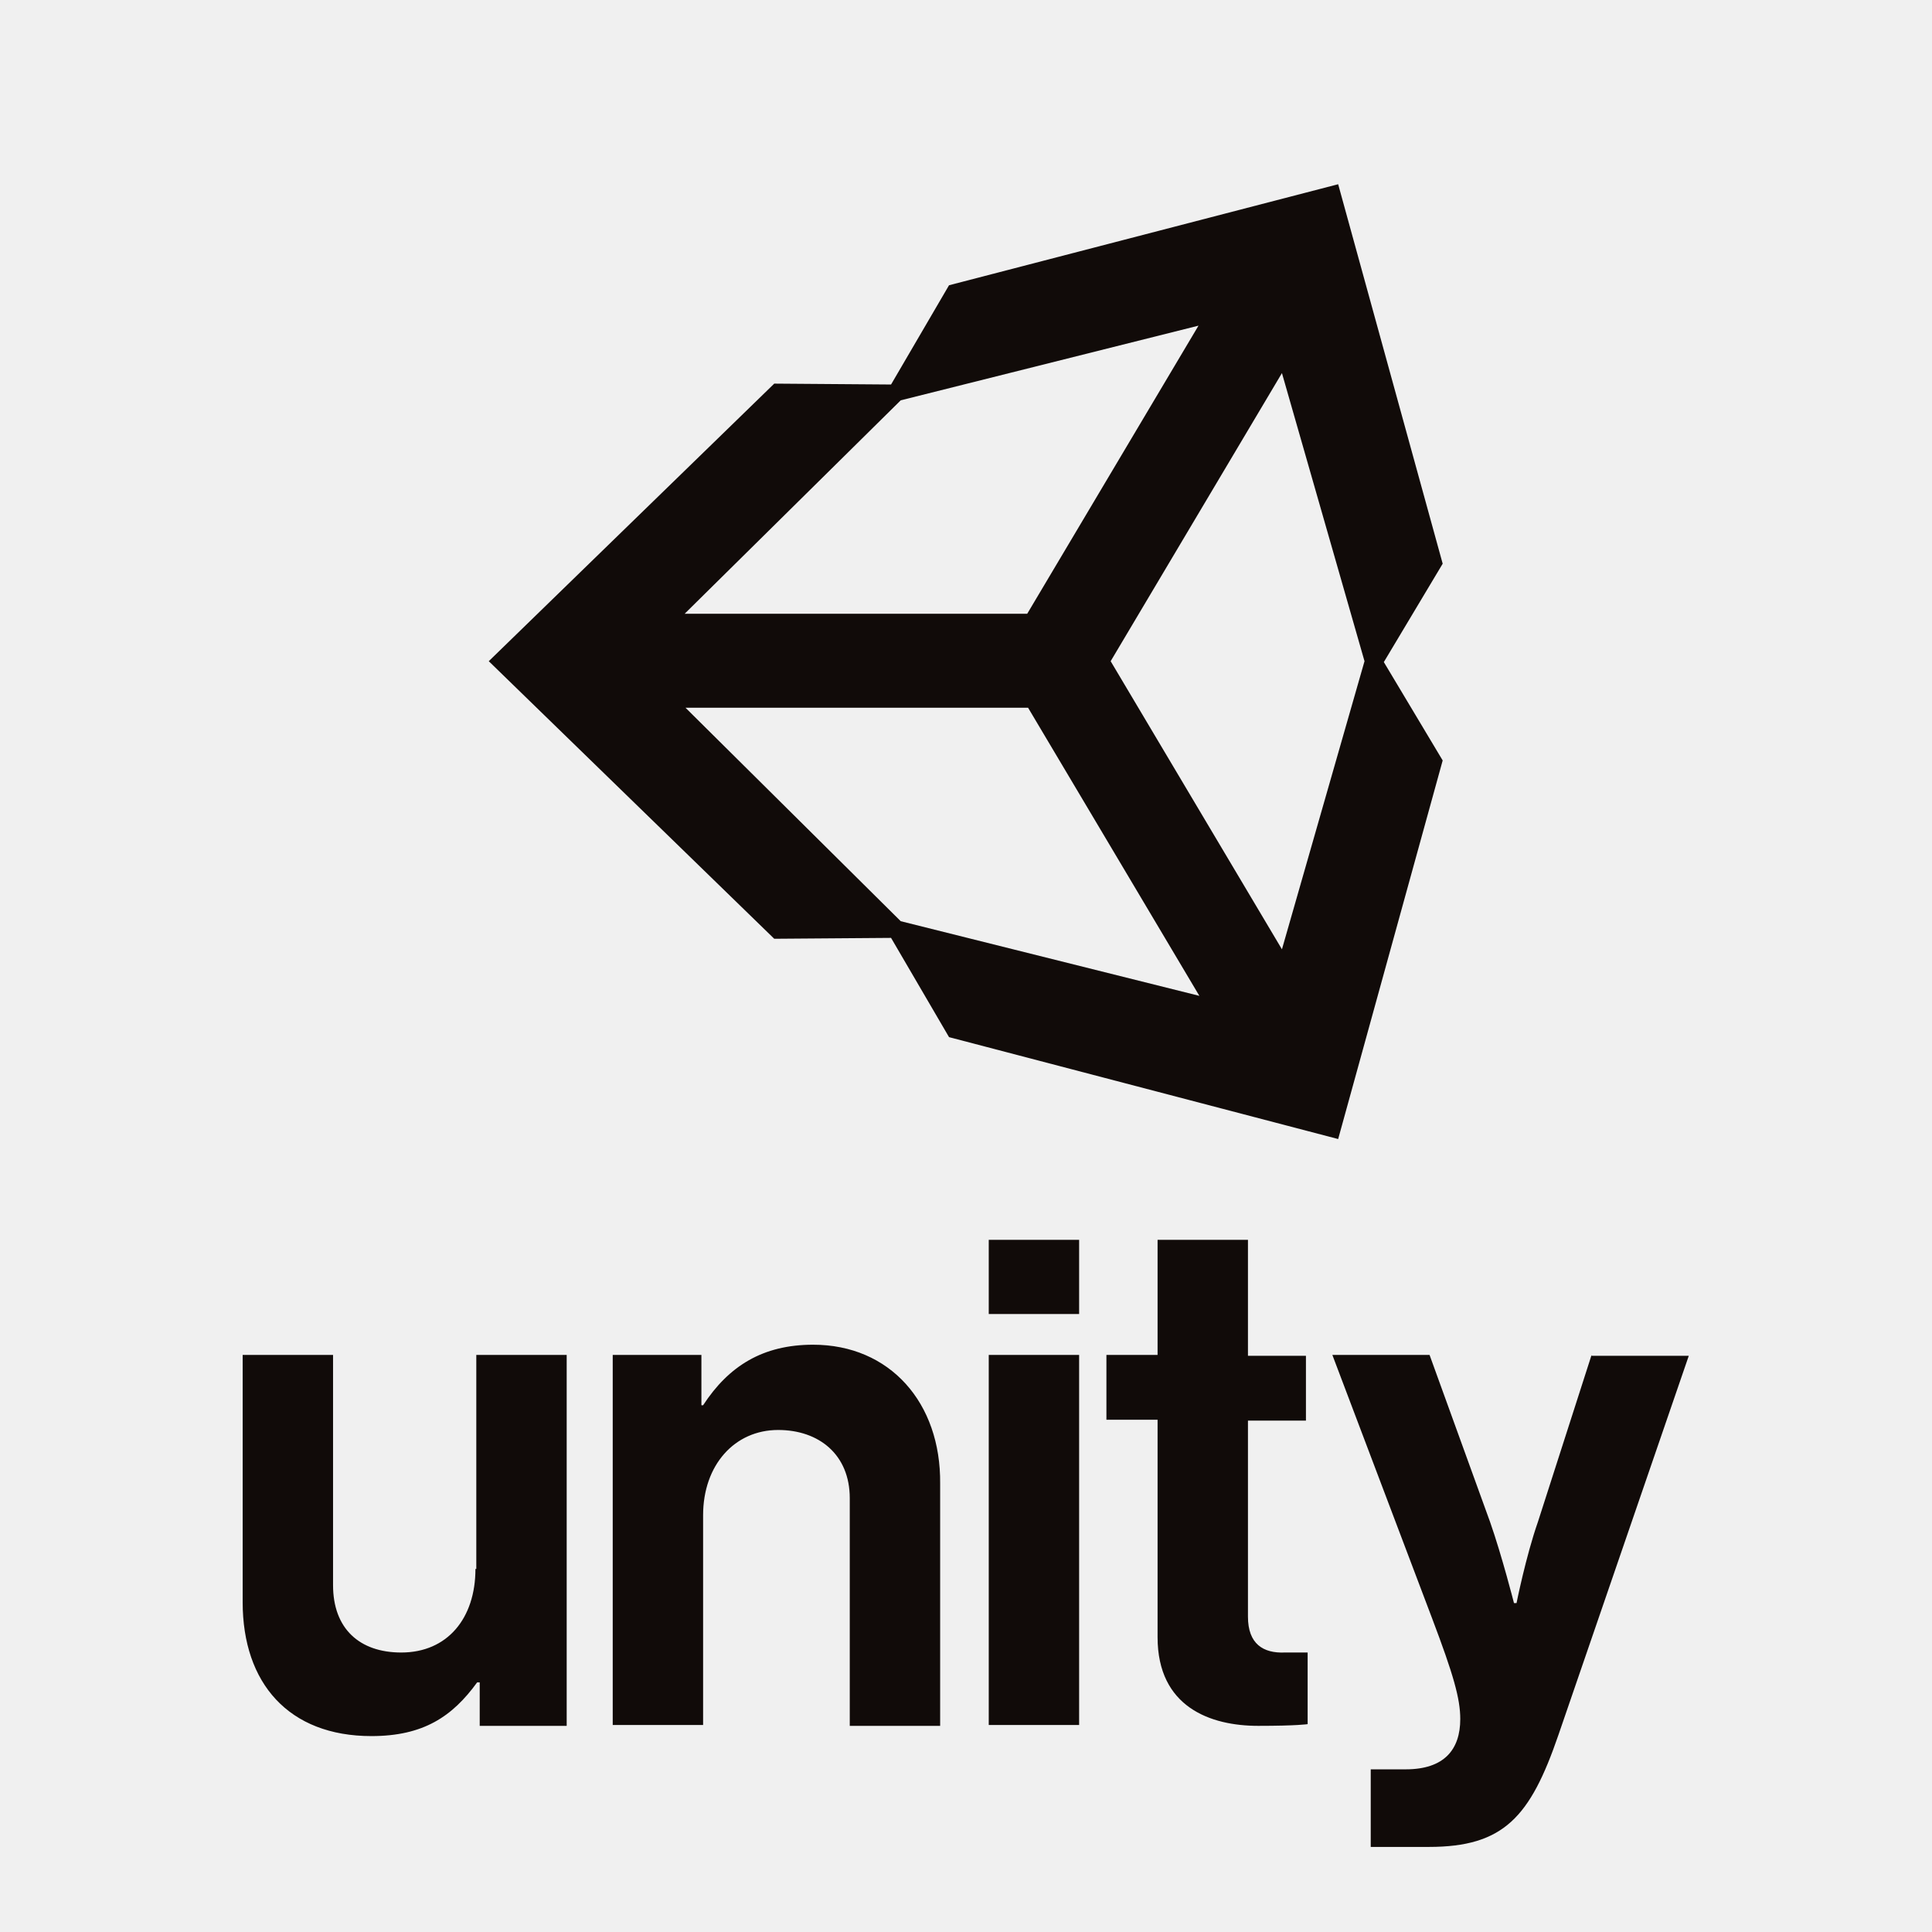
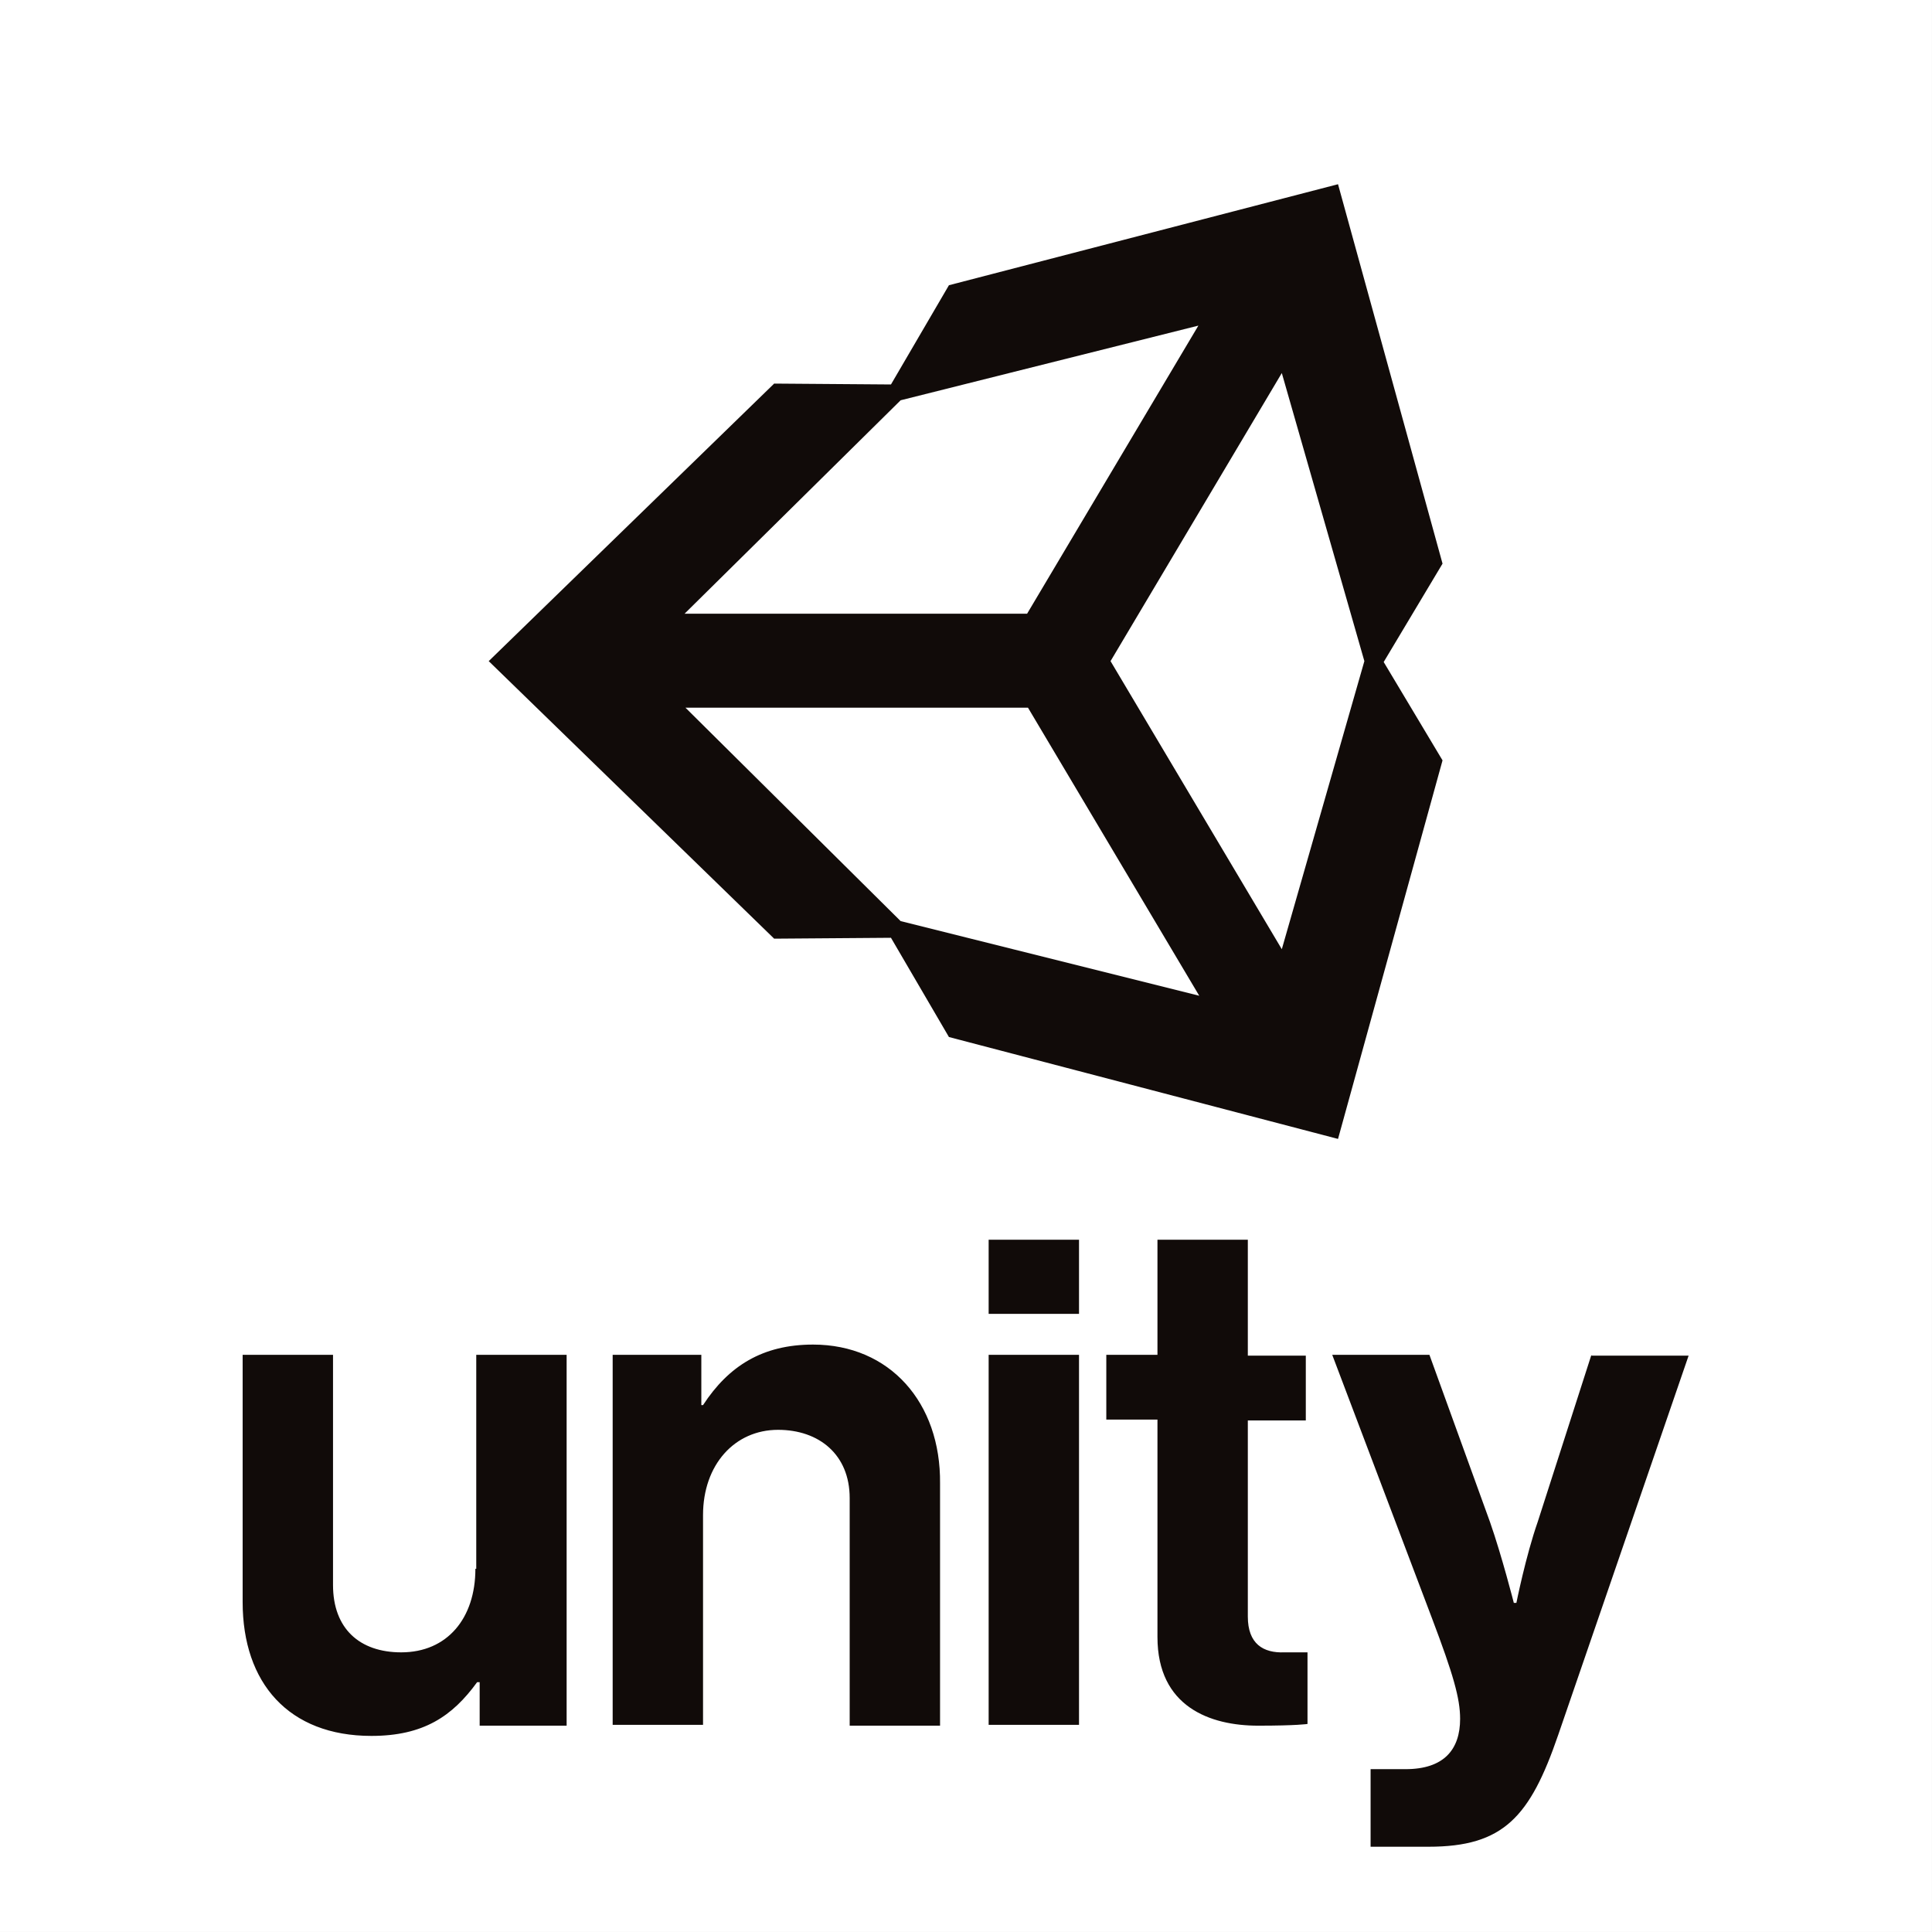
- <svg xmlns="http://www.w3.org/2000/svg" width="100%" height="100%" viewBox="0 0 1167 1167" version="1.1" xml:space="preserve" style="fill-rule:evenodd;clip-rule:evenodd;stroke-linejoin:round;stroke-miterlimit:2;">
-   <rect id="Artboard1" x="-0" y="0" width="1166.67" height="1166.67" style="fill:none;" />
-   <path d="M961.372,818.438l-32.448,100.944c-7.208,20.603 -12.878,48.932 -12.878,48.932l-1.545,-0c0,-0 -7.208,-28.329 -14.417,-48.932l-36.571,-100.944l-58.715,0l60.26,159.147c12.878,33.992 16.996,48.409 16.996,60.77c-0,18.542 -9.782,30.391 -32.959,30.391l-21.12,0l0,46.865l35.026,-0c45.32,-0 61.288,-18.025 78.284,-67.468l78.801,-229.194l-58.714,0l-0,-0.511Zm-674.186,129.273c0,29.874 -16.996,50.471 -44.808,50.471c-25.233,0 -41.201,-14.417 -41.201,-40.684l-0,-139.06l-54.596,0l-0,149.359c-0,48.927 27.812,80.863 77.772,80.863c31.419,-0 48.927,-11.85 63.867,-32.448l1.545,0l-0,26.267l52.534,0l-0,-224.041l-54.596,0l-0,129.273l-0.517,-0Zm203.955,-135.453c-30.386,-0 -50.989,12.872 -66.44,36.565l-1.028,0l-0,-30.385l-53.562,0l-0,223.524l54.59,0l-0,-126.699c-0,-30.385 19.058,-51.505 45.325,-51.505c24.722,-0 43.263,14.939 43.263,41.206l0,137.515l54.596,0l0,-146.274c0.511,-48.927 -30.391,-83.947 -76.744,-83.947Zm262.669,164.293l-0,-118.457l35.026,0l-0,-39.145l-35.026,0l-0,-70.041l-54.59,0l-0,69.53l-30.903,0l0,39.139l30.903,0l-0,131.335c-0,42.235 31.93,53.567 60.77,53.567c23.694,0 29.874,-1.034 29.874,-1.034l0,-43.263l-13.906,0c-12.878,0.517 -22.148,-5.146 -22.148,-21.631Zm-156.568,-158.113l54.59,0l0,223.524l-54.59,0l0,-223.524Zm0,-69.53l54.59,0l0,44.808l-54.59,0l0,-44.808Z" style="fill:#110b09;fill-rule:nonzero;" />
-   <path d="M808.298,111.287l-235.047,61.017l-35.018,59.953l-70.562,-0.532l-172.438,167.662l172.438,167.663l70.562,-0.533l35.018,59.953l235.047,61.55l63.136,-228.68l-35.55,-59.42l35.55,-59.426l-63.136,-229.207Zm-264.225,445.148l-129.994,-128.929l206.923,-0l103.461,174.029l-180.39,-45.1Zm230.266,16.982l-103.461,-174.03l103.461,-174.029l49.876,174.029l-49.876,174.03Zm-230.266,-331.61l179.864,-45.1l-103.462,174.029l-206.923,0l130.521,-128.929Z" style="fill:#110b09;fill-rule:nonzero;" />
+ <svg xmlns="http://www.w3.org/2000/svg" width="100%" height="100%" viewBox="0 0 4863 4863" version="1.1" xml:space="preserve" style="fill-rule:evenodd;clip-rule:evenodd;stroke-linejoin:round;stroke-miterlimit:2;">
+   <rect id="Artboard1" x="0" y="0" width="4861.12" height="4861.12" style="fill:none;" />
+   <rect x="0" y="0" width="4862.5" height="4862.5" style="fill:#fff;" />
+   <path d="M4005.72,3410.16l-135.2,420.6c-30.034,85.846 -53.659,203.884 -53.659,203.884l-6.437,-0c-0,-0 -30.034,-118.038 -60.071,-203.884l-152.379,-420.6l-244.646,0l251.083,663.113c53.659,141.633 70.817,201.704 70.817,253.208c-0,77.259 -40.758,126.629 -137.329,126.629l-88,0l-0,195.271l145.941,0c188.834,0 255.367,-75.104 326.184,-281.116l328.337,-954.975l-244.641,-0l-0,-2.13Zm-2809.11,538.638c0,124.475 -70.816,210.296 -186.7,210.296c-105.137,-0 -171.671,-60.071 -171.671,-169.517l0,-579.417l-227.483,0l0,622.33c0,203.862 115.883,336.929 324.05,336.929c130.913,-0 203.863,-49.375 266.113,-135.2l6.437,-0l0,109.446l218.892,-0l-0,-933.505l-227.484,0l0,538.638l-2.154,-0Zm849.813,-564.388c-126.609,0 -212.454,53.634 -276.834,152.355l-4.283,-0l0,-126.605l-223.175,0l0,931.35l227.458,0l0,-527.912c0,-126.604 79.409,-214.604 188.855,-214.604c103.008,-0 180.262,62.246 180.262,171.691l0,572.98l227.483,-0l0,-609.475c2.13,-203.863 -126.629,-349.78 -319.766,-349.78Zm1094.45,684.555l-0,-493.571l145.942,-0l-0,-163.104l-145.942,-0l-0,-291.838l-227.458,0l-0,289.708l-128.763,0l0,163.08l128.763,-0l-0,547.229c-0,175.979 133.041,223.196 253.208,223.196c98.725,-0 124.475,-4.309 124.475,-4.309l-0,-180.262l-57.942,-0c-53.658,2.154 -92.283,-21.442 -92.283,-90.129Zm-652.367,-658.805l227.459,0l-0,931.35l-227.459,0l0,-931.35Zm0,-289.708l227.459,0l-0,186.7l-227.459,0l0,-186.7Z" style="fill:#110b09;fill-rule:nonzero;" />
+   <path d="M3367.91,463.696l-979.362,254.237l-145.909,249.805l-294.008,-2.217l-718.491,698.592l718.491,698.595l294.009,-2.221l145.908,249.805l979.362,256.458l263.067,-952.833l-148.125,-247.584l148.125,-247.608l-263.067,-955.029Zm-1100.94,1854.78l-541.642,-537.204l862.179,0l431.088,725.121l-751.625,-187.917Zm959.442,70.758l-431.088,-725.124l431.088,-725.121l207.816,725.121l-207.816,725.125Zm-959.442,-1381.71l749.433,-187.917l-431.091,725.121l-862.18,0l543.838,-537.204Z" style="fill:#110b09;fill-rule:nonzero;" />
+   <g id="Layer1" />
</svg>
